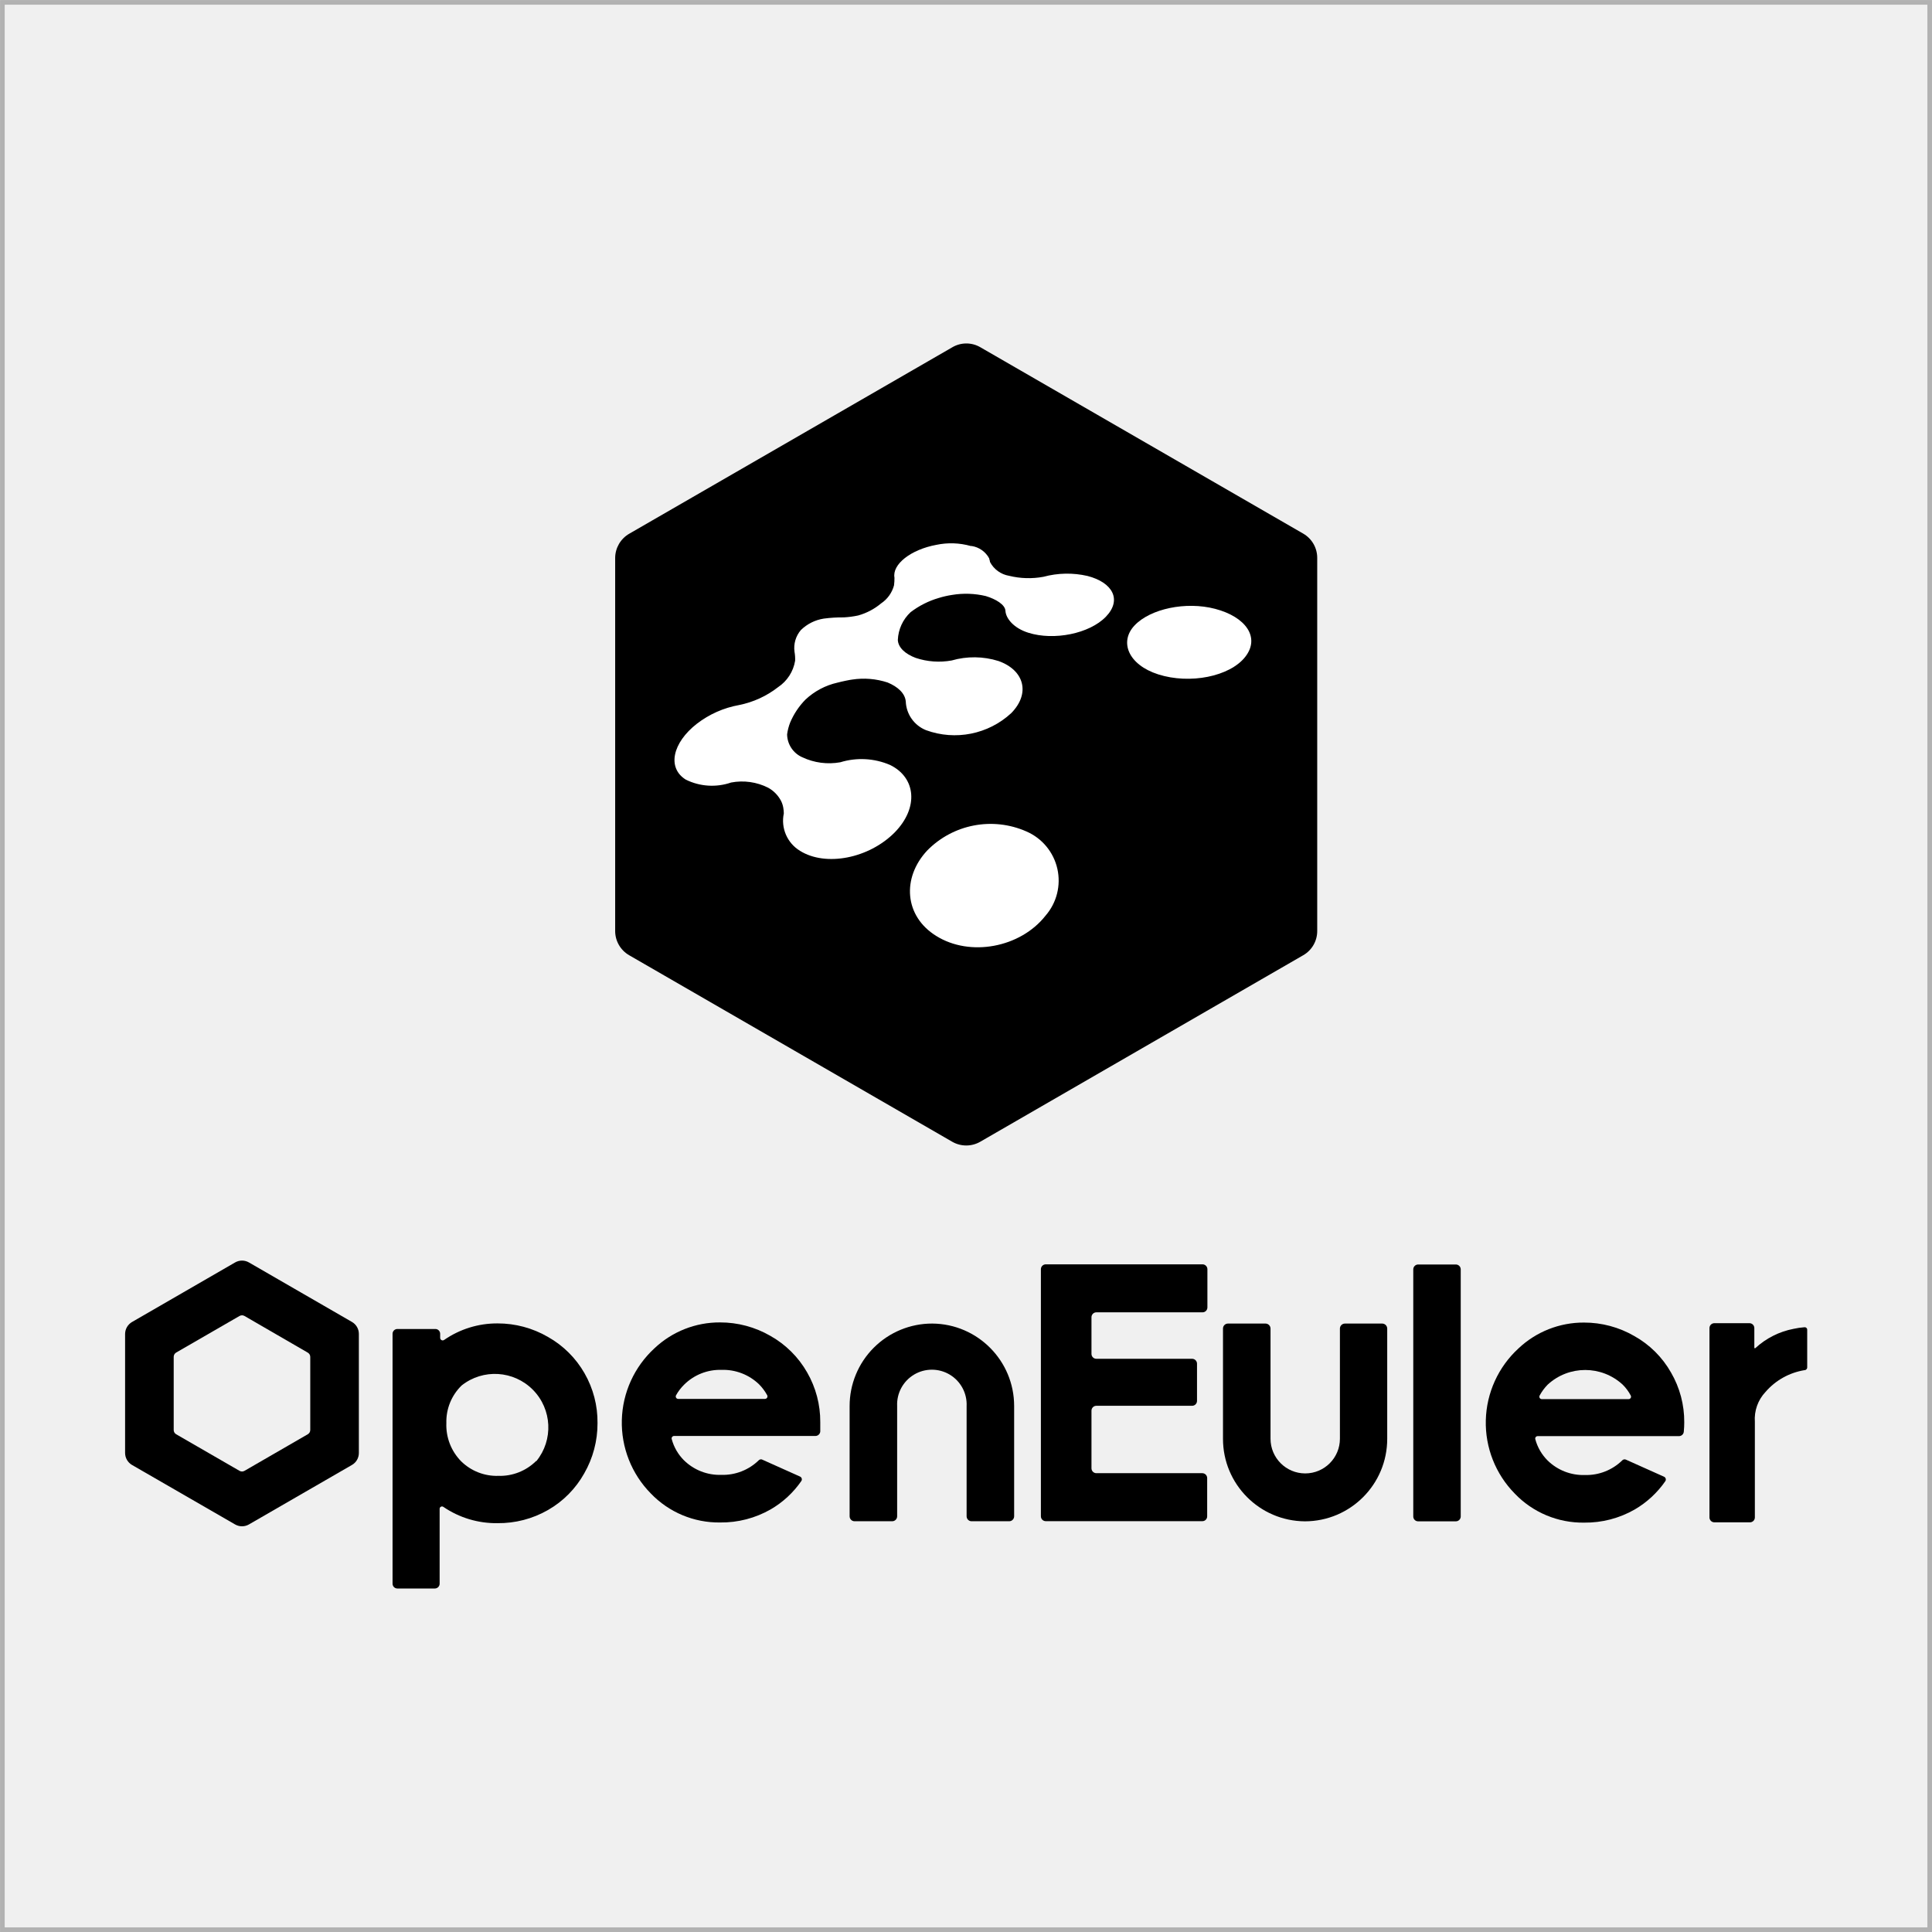
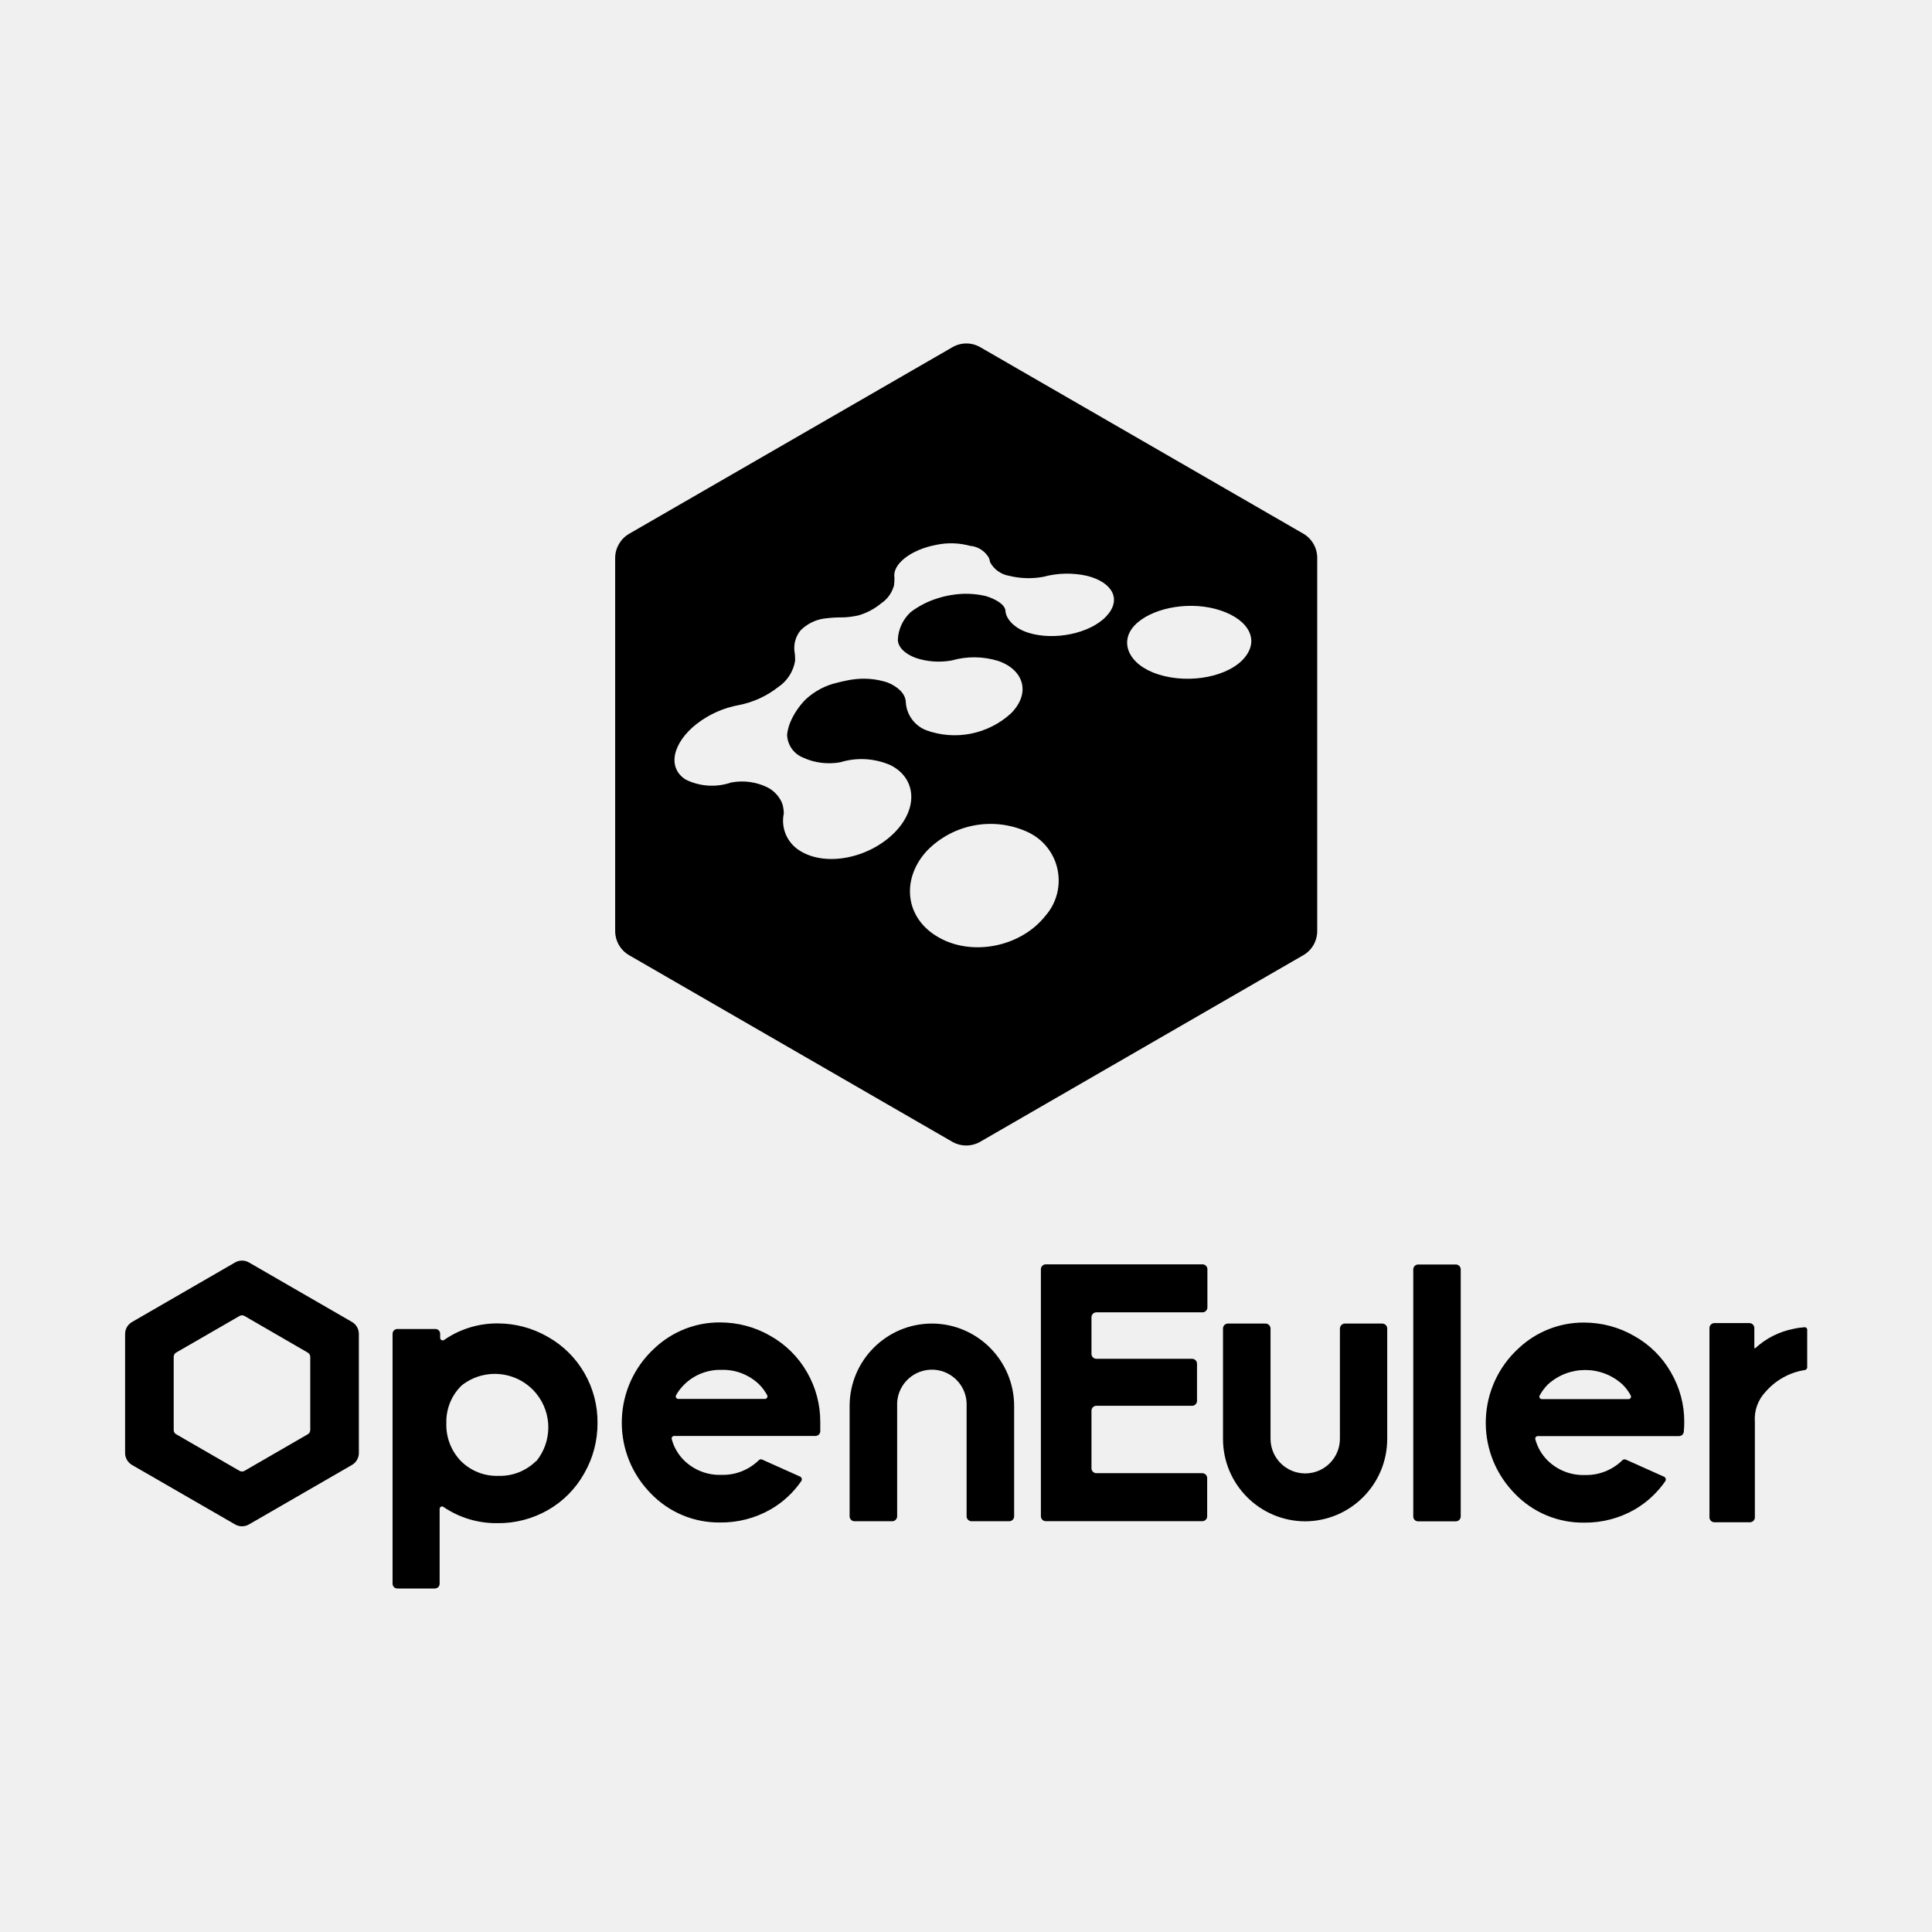
- <svg xmlns="http://www.w3.org/2000/svg" viewBox="0 0 252.82 252.82">
-   <defs>
-     <style>.cls-1{fill:none;stroke:#b2b2b2;stroke-miterlimit:10;stroke-width:0.61px;}.cls-2{fill:#fff;}</style>
-   </defs>
-   <g id="图层_2" data-name="图层 2">
-     <g id="图层_1-2" data-name="图层 1">
-       <rect class="cls-1" x="0.31" y="0.31" width="252.21" height="252.21" />
-       <path d="M124.61,45.45,82.33,69.85A3.68,3.68,0,0,0,80.5,73v48.82A3.66,3.66,0,0,0,82.33,125l42.28,24.41a3.68,3.68,0,0,0,3.66,0L170.54,125a3.64,3.64,0,0,0,1.83-3.17V73a3.66,3.66,0,0,0-1.83-3.17l-42.27-24.4A3.63,3.63,0,0,0,124.61,45.45Z" />
-       <path class="cls-2" d="M159,79.67c-3.84-1-8.45,0-10.51,2.15s-.86,5.17,3.08,6.43c4.14,1.32,9.35.28,11.37-2.28S163,80.71,159,79.67Z" />
-       <path class="cls-2" d="M134.33,108.81a11.62,11.62,0,0,0-13,2.49c-3.33,3.57-3,8.59,1.19,11.18,4.41,2.76,11,1.54,14.3-2.66A7,7,0,0,0,134.33,108.81Z" />
-       <path class="cls-2" d="M142.31,75.37a11.88,11.88,0,0,0-5.77.11,10.69,10.69,0,0,1-4.49-.13,3.47,3.47,0,0,1-2.5-1.81,1.38,1.38,0,0,0-.1-.4v-.06h0a3.15,3.15,0,0,0-2.3-1.63l-.12,0a9.43,9.43,0,0,0-4.51-.15c-3.34.62-5.79,2.55-5.47,4.3a7,7,0,0,1-.06,1,4.11,4.11,0,0,1-1.69,2.36,8,8,0,0,1-3,1.58,12,12,0,0,1-1.86.25,18.47,18.47,0,0,0-2.64.16,5.48,5.48,0,0,0-3,1.5,3.6,3.6,0,0,0-.83,2.84,5.59,5.59,0,0,1,.08,1.17h0a5.16,5.16,0,0,1-2.23,3.46,12.18,12.18,0,0,1-5.1,2.34h0a12.75,12.75,0,0,0-5.53,2.45c-3.18,2.48-3.93,5.76-1.45,7.31a7.7,7.7,0,0,0,5.93.38,7.59,7.59,0,0,1,4.85.68,4.18,4.18,0,0,1,1.68,1.71,3.19,3.19,0,0,1,.3.91,4.67,4.67,0,0,1,.07.74h0a4.61,4.61,0,0,0,2.12,4.9c3.36,2.1,9,1,12.38-2.4,3.19-3.25,2.79-7.19-.6-8.84a9.47,9.47,0,0,0-6.51-.35A8.24,8.24,0,0,1,105,99.1a3.33,3.33,0,0,1-2-3,6.57,6.57,0,0,1,.4-1.55,9.65,9.65,0,0,1,2-3,9,9,0,0,1,4.19-2.22c.64-.17,1.68-.38,1.91-.4a10,10,0,0,1,4.65.38c1.33.55,2.3,1.42,2.38,2.51a4.22,4.22,0,0,0,2.65,3.73,10.91,10.91,0,0,0,11.15-2.23c2.55-2.6,1.69-5.63-1.67-6.82a10.64,10.64,0,0,0-6.13-.07,9.52,9.52,0,0,1-4.71-.34c-1.38-.52-2.28-1.36-2.33-2.34a5.25,5.25,0,0,1,1.67-3.64,11.28,11.28,0,0,1,3.68-1.86,12.17,12.17,0,0,1,1.75-.4A11.15,11.15,0,0,1,129,78c1.33.4,2.53,1.13,2.57,1.93.06,1,1.08,2.27,3,2.87,3.35,1.06,8,.12,10.14-2.09S145.61,76.22,142.31,75.37Z" />
-       <path d="M185.58,165.47h4.93a.64.64,0,0,1,.64.64v32.34a.64.64,0,0,1-.64.63h-4.93a.63.63,0,0,1-.64-.63V166.11A.64.64,0,0,1,185.58,165.47Z" />
-       <path d="M158,171.09v-5a.64.64,0,0,0-.64-.64H136.85a.64.64,0,0,0-.64.64v32.33a.64.64,0,0,0,.64.64h20.48a.63.63,0,0,0,.64-.64v-5a.64.64,0,0,0-.64-.64H143.47a.64.64,0,0,1-.64-.64V184.6a.64.64,0,0,1,.64-.64H156a.64.64,0,0,0,.64-.64v-4.87a.64.64,0,0,0-.64-.64H143.47a.64.64,0,0,1-.64-.64v-4.8a.64.64,0,0,1,.64-.64h13.86A.64.64,0,0,0,158,171.09Z" />
-       <path d="M234.71,173.89a10.19,10.19,0,0,0-5,2.52.08.08,0,0,1-.14-.06v-2.56a.64.64,0,0,0-.64-.64h-4.59a.64.64,0,0,0-.64.64v24.78a.64.64,0,0,0,.64.64H229a.64.64,0,0,0,.64-.64v-6.08c0-.3,0-4.88,0-6.42a5.17,5.17,0,0,1,1.4-3.93,8.54,8.54,0,0,1,5.08-2.84.37.37,0,0,0,.37-.39V174a.32.32,0,0,0-.34-.32A9.76,9.76,0,0,0,234.71,173.89Z" />
-       <path d="M76.5,179.72a12.69,12.69,0,0,0-4.81-4.78,13.08,13.08,0,0,0-6.58-1.76,12.17,12.17,0,0,0-7,2.17.33.33,0,0,1-.51-.27v-.54a.63.63,0,0,0-.63-.63H52a.63.63,0,0,0-.63.63v32.7a.63.63,0,0,0,.63.63h4.9a.63.63,0,0,0,.63-.63v-9.79a.31.31,0,0,1,.49-.26,12.26,12.26,0,0,0,7.07,2.13,13,13,0,0,0,6.62-1.72,12.61,12.61,0,0,0,4.74-4.79,13.09,13.09,0,0,0,1.74-6.58A12.79,12.79,0,0,0,76.5,179.72ZM70.14,191.2a6.72,6.72,0,0,1-4.92,1.93,6.65,6.65,0,0,1-4.88-1.91,6.76,6.76,0,0,1-1.93-5,6.61,6.61,0,0,1,2-4.92,7,7,0,0,1,9.78,9.9Z" />
-       <path d="M99.3,191.08A6.73,6.73,0,0,1,94.38,193a6.66,6.66,0,0,1-4.88-1.91,6.19,6.19,0,0,1-1.6-2.77.32.32,0,0,1,.3-.41h18.5a.64.64,0,0,0,.64-.58c0-.41,0-.82,0-1.23a12.89,12.89,0,0,0-1.72-6.51,12.69,12.69,0,0,0-4.81-4.78,13.12,13.12,0,0,0-6.59-1.76,12.39,12.39,0,0,0-8.57,3.38,13.21,13.21,0,0,0-.49,19,12.34,12.34,0,0,0,9.08,3.8,13,13,0,0,0,6.62-1.72,12.5,12.5,0,0,0,4-3.7.4.4,0,0,0-.17-.59l-5-2.24A.42.42,0,0,0,99.3,191.08Zm-9.77-9.89a6.66,6.66,0,0,1,4.88-1.93,6.77,6.77,0,0,1,4.93,1.9,6.39,6.39,0,0,1,1.06,1.43.33.33,0,0,1-.29.47H88.75a.32.32,0,0,1-.28-.48A6.1,6.1,0,0,1,89.53,181.19Z" />
-       <path d="M122,173.2A10.79,10.79,0,0,0,111.18,184v14.42a.65.65,0,0,0,.65.65h4.92a.65.65,0,0,0,.65-.65V184a4.55,4.55,0,1,1,9.09,0v14.42a.65.65,0,0,0,.65.65h4.92a.65.65,0,0,0,.65-.65V184A10.79,10.79,0,0,0,122,173.2Z" />
-       <path d="M170.76,199.08a10.79,10.79,0,0,0,10.77-10.81V173.85a.66.66,0,0,0-.66-.65H176a.66.66,0,0,0-.66.65v14.42a4.54,4.54,0,1,1-9.08,0V173.85a.66.66,0,0,0-.66-.65h-4.91a.65.65,0,0,0-.65.65v14.42A10.79,10.79,0,0,0,170.76,199.08Z" />
-       <path d="M30.77,165.2,17.27,173a1.82,1.82,0,0,0-.9,1.56v15.58a1.82,1.82,0,0,0,.9,1.56l13.5,7.79a1.81,1.81,0,0,0,1.8,0l13.49-7.79a1.8,1.8,0,0,0,.9-1.56V174.55a1.8,1.8,0,0,0-.9-1.56L32.57,165.2A1.81,1.81,0,0,0,30.77,165.2Zm9.5,22.49L32,192.47a.65.65,0,0,1-.66,0l-8.28-4.78a.64.64,0,0,1-.33-.57v-9.56a.65.65,0,0,1,.33-.57l8.28-4.78a.65.65,0,0,1,.66,0L40.27,177a.65.65,0,0,1,.33.57v9.56A.64.64,0,0,1,40.27,187.69Z" />
-       <path d="M212.31,191.08a6.73,6.73,0,0,1-4.92,1.94,6.66,6.66,0,0,1-4.88-1.91,6.19,6.19,0,0,1-1.6-2.77.32.32,0,0,1,.3-.41h18.5a.63.63,0,0,0,.63-.58q.06-.61.06-1.23a12.79,12.79,0,0,0-1.73-6.51,12.55,12.55,0,0,0-4.81-4.78,13.08,13.08,0,0,0-6.58-1.76,12.39,12.39,0,0,0-8.57,3.38,13.21,13.21,0,0,0-.49,19,12.32,12.32,0,0,0,9.08,3.8,13,13,0,0,0,6.62-1.72,12.6,12.6,0,0,0,4-3.7.4.4,0,0,0-.17-.59l-5-2.24A.42.42,0,0,0,212.31,191.08Zm-9.78-9.89a7.24,7.24,0,0,1,9.81,0,5.83,5.83,0,0,1,1.06,1.43.32.32,0,0,1-.28.47H201.76a.32.32,0,0,1-.28-.48A6.35,6.35,0,0,1,202.53,181.19Z" />
-     </g>
+ <svg xmlns="http://www.w3.org/2000/svg" id="_图层_1" data-name="图层 1" viewBox="0 0 252.82 252.82">
+   <path d="m170.54,69.83l-42.27-24.4c-1.13-.65-2.53-.65-3.66.02l-42.28,24.4c-1.12.65-1.82,1.85-1.83,3.15v48.82c0,1.31.69,2.52,1.83,3.18l42.28,24.41c1.13.65,2.53.65,3.66,0l42.27-24.41c1.14-.65,1.83-1.86,1.83-3.17v-48.83c0-1.31-.7-2.52-1.83-3.17Zm-33.72,49.99c-3.3,4.2-9.89,5.42-14.3,2.66-4.19-2.59-4.52-7.61-1.19-11.18,3.39-3.46,8.57-4.45,13-2.49.65.28,1.26.67,1.8,1.13,2.92,2.54,3.23,6.96.69,9.88Zm7.89-39.11c-2.14,2.21-6.79,3.15-10.14,2.09-1.92-.6-2.94-1.87-3-2.87-.04-.8-1.24-1.53-2.57-1.93-1.45-.34-2.94-.39-4.41-.15-.59.09-1.18.22-1.75.4-1.33.39-2.58,1.02-3.68,1.86-1.02.95-1.62,2.25-1.67,3.64.05.98.95,1.82,2.33,2.34,1.52.51,3.14.62,4.71.34,2.01-.58,4.14-.55,6.13.07,3.36,1.19,4.22,4.22,1.67,6.82-3,2.77-7.31,3.64-11.15,2.23-1.54-.61-2.58-2.07-2.65-3.73-.08-1.09-1.05-1.96-2.38-2.51-1.5-.49-3.09-.62-4.65-.38-.23.02-1.27.23-1.91.4-1.57.35-3.02,1.12-4.19,2.22-.85.87-1.53,1.88-2,3-.2.5-.33,1.02-.4,1.55.02,1.31.8,2.48,2,3,1.55.73,3.28.95,4.96.65,2.14-.66,4.45-.53,6.51.35,3.39,1.65,3.79,5.59.6,8.84-3.38,3.4-9.02,4.5-12.38,2.4-1.68-1.02-2.53-2.98-2.12-4.9,0-.25-.03-.5-.07-.74-.05-.32-.15-.62-.3-.91-.38-.72-.97-1.32-1.68-1.71-1.5-.76-3.2-1-4.85-.68-1.95.67-4.08.53-5.93-.38-2.48-1.55-1.73-4.83,1.45-7.31,1.62-1.25,3.52-2.09,5.53-2.45,1.86-.37,3.61-1.17,5.1-2.34,1.19-.79,2-2.05,2.23-3.46.01-.39-.01-.78-.08-1.17-.14-1.02.16-2.06.83-2.84.82-.8,1.87-1.33,3-1.5.88-.12,1.76-.17,2.64-.16.63-.03,1.25-.12,1.86-.25,1.1-.31,2.12-.85,3-1.58.83-.55,1.43-1.39,1.69-2.36.04-.33.06-.67.06-1-.32-1.75,2.13-3.68,5.47-4.3,1.49-.32,3.04-.26,4.51.15h.12c.98.15,1.83.75,2.3,1.63v.06c.05.13.09.26.1.4.5.96,1.43,1.63,2.5,1.81,1.47.36,3,.41,4.49.13,1.89-.51,3.87-.55,5.77-.11,3.3.85,4.54,3.13,2.4,5.34Zm18.23,5.26c-2.02,2.56-7.23,3.6-11.37,2.28-3.94-1.26-5.14-4.28-3.08-6.43,2.06-2.15,6.67-3.15,10.51-2.15,4,1.04,5.96,3.74,3.94,6.3Z" />
+   <g>
+     <path d="m190.51,165.47h-4.93c-.35,0-.64.29-.64.64v32.34s0,0,0,.01c0,.35.29.63.64.62h4.93c.35,0,.63-.28.64-.63v-32.34c0-.35-.29-.64-.64-.64Z" />
+     <path d="m157.36,165.45h-20.51c-.35,0-.64.29-.64.64v32.33c0,.35.29.64.64.64h20.48c.35,0,.63-.27.64-.62,0,0,0-.01,0-.02v-5c0-.35-.29-.64-.64-.64h-13.86c-.35,0-.64-.29-.64-.64v-7.54c0-.35.29-.64.64-.64h12.53c.35,0,.64-.29.64-.64v-4.87c0-.35-.29-.64-.64-.64h-12.53c-.35,0-.64-.29-.64-.64v-4.8c0-.35.29-.64.64-.64h13.86c.35.02.65-.26.67-.61,0-.01,0-.02,0-.03v-5c0-.35-.29-.64-.64-.64Z" />
+     <path d="m236.49,178.91v-4.91c0-.18-.14-.32-.32-.32,0,0-.01,0-.02,0-.48.03-.97.1-1.44.21-1.87.36-3.6,1.23-5,2.52-.03.03-.08.04-.11,0-.02-.02-.03-.04-.03-.07v-2.56c0-.35-.29-.64-.64-.64h-4.59c-.35,0-.64.29-.64.64v24.78c0,.35.29.64.64.64h4.66c.35,0,.64-.29.64-.64v-12.5c-.11-1.45.4-2.87,1.4-3.93,1.31-1.51,3.11-2.52,5.08-2.84.2,0,.37-.17.37-.37,0,0,0-.01,0-.02Z" />
+     <path d="m71.69,174.94c-2-1.16-4.27-1.76-6.58-1.76-2.5-.01-4.95.74-7,2.17-.15.1-.36.06-.46-.1-.03-.05-.05-.11-.05-.17v-.54c0-.35-.28-.63-.63-.63h-4.97c-.35,0-.63.28-.63.63v32.7c0,.35.28.63.63.63h4.9c.35,0,.63-.28.63-.63v-9.79c0-.17.13-.31.3-.32.07,0,.13.02.19.06,2.08,1.42,4.55,2.16,7.07,2.13,2.32.03,4.61-.57,6.62-1.72,1.99-1.14,3.62-2.79,4.74-4.79,1.15-2,1.75-4.27,1.74-6.58.03-2.28-.56-4.53-1.69-6.51-1.14-2-2.8-3.65-4.81-4.78Zm-1.5,16.26h-.05c-1.31,1.29-3.09,1.99-4.92,1.93-1.82.06-3.58-.63-4.88-1.91-1.3-1.33-2-3.14-1.93-5-.05-1.85.67-3.63,2-4.92,3.03-2.4,7.43-1.89,9.83,1.14,2.04,2.57,2.01,6.21-.05,8.76Z" />
+     <path d="m100.81,174.81c-2-1.16-4.28-1.76-6.59-1.76-3.18-.02-6.25,1.19-8.57,3.38-5.38,4.93-5.74,13.29-.81,18.66.1.11.21.23.32.34,2.37,2.47,5.66,3.85,9.08,3.8,2.32.03,4.61-.57,6.62-1.72,1.59-.92,2.96-2.19,4-3.7.12-.18.08-.43-.11-.56-.02-.01-.04-.02-.06-.03l-5-2.24c-.14-.04-.29,0-.39.1-1.31,1.28-3.09,1.98-4.92,1.92-1.82.06-3.58-.63-4.88-1.91-.77-.77-1.32-1.72-1.6-2.77-.05-.17.05-.35.22-.4.03,0,.05-.01.08-.01h18.5c.33,0,.61-.25.64-.58v-1.23c.01-2.28-.58-4.53-1.72-6.51-1.14-2-2.8-3.65-4.81-4.78Zm-.57,8.22s-.09.03-.13.03h-11.36c-.18,0-.32-.14-.32-.32,0-.06.01-.11.04-.16.28-.51.64-.98,1.06-1.39,1.29-1.28,3.06-1.98,4.88-1.93,1.83-.06,3.61.63,4.93,1.9.42.42.78.91,1.06,1.43.08.17,0,.36-.16.44Z" />
+     <path d="m122,173.2c-5.96-.02-10.8,4.8-10.82,10.76,0,.01,0,.03,0,.04v14.42c0,.36.29.65.65.65h4.92c.36,0,.65-.29.65-.65v-14.42c-.12-2.51,1.82-4.64,4.33-4.76,2.51-.12,4.64,1.82,4.76,4.33,0,.14,0,.28,0,.43v14.42c0,.36.29.65.65.65h4.92c.36,0,.65-.29.65-.65v-14.42c0-5.93-4.78-10.76-10.71-10.8Z" />
+     <path d="m180.87,173.2h-4.87c-.36,0-.65.29-.66.65v14.42c0,2.51-2.03,4.54-4.54,4.54s-4.54-2.03-4.54-4.54v-14.42c0-.36-.3-.65-.66-.65h-4.91c-.36,0-.65.29-.65.65v14.42c-.01,5.94,4.78,10.77,10.72,10.81,5.96-.01,10.78-4.85,10.77-10.81v-14.42c0-.36-.3-.65-.66-.65Z" />
+     <path d="m46.06,172.99l-13.49-7.79c-.56-.32-1.24-.32-1.8,0l-13.5,7.8c-.55.32-.9.92-.9,1.56v15.58c0,.64.35,1.24.9,1.56l13.5,7.79c.56.32,1.24.32,1.8,0l13.49-7.79c.56-.32.9-.92.9-1.56v-15.59c0-.64-.34-1.24-.9-1.56Zm-5.46,14.14c0,.23-.13.45-.33.56l-8.27,4.78c-.2.12-.46.12-.66,0l-8.28-4.78c-.21-.11-.33-.33-.33-.57v-9.56c0-.24.12-.45.33-.57l8.28-4.78c.2-.12.46-.12.66,0l8.27,4.79c.21.12.33.33.33.57v9.56Z" />
+     <path d="m213.86,174.83c-2-1.16-4.27-1.76-6.58-1.76-3.18-.02-6.25,1.19-8.57,3.38-5.38,4.93-5.74,13.29-.81,18.66.1.11.21.23.32.34,2.37,2.47,5.66,3.85,9.08,3.8,2.32.03,4.61-.57,6.62-1.72,1.59-.93,2.95-2.19,4-3.7.12-.18.08-.43-.11-.56-.02-.01-.04-.02-.06-.03l-5-2.24c-.15-.06-.32-.03-.44.08-1.31,1.29-3.08,1.99-4.92,1.94-1.82.06-3.58-.63-4.88-1.91-.77-.77-1.32-1.72-1.6-2.77-.05-.17.05-.35.22-.4.03,0,.05-.01.08-.01h18.5c.33,0,.6-.25.63-.58.04-.41.06-.82.06-1.23.02-2.29-.58-4.53-1.73-6.51-1.13-2-2.8-3.66-4.81-4.78Zm-.59,8.22s-.1.04-.15.04h-11.36c-.18,0-.32-.14-.32-.32,0-.06.01-.11.04-.16.28-.52.64-1,1.05-1.42,2.77-2.55,7.04-2.55,9.81,0,.42.42.78.9,1.06,1.43.08.16.02.35-.13.43Z" />
  </g>
</svg>
